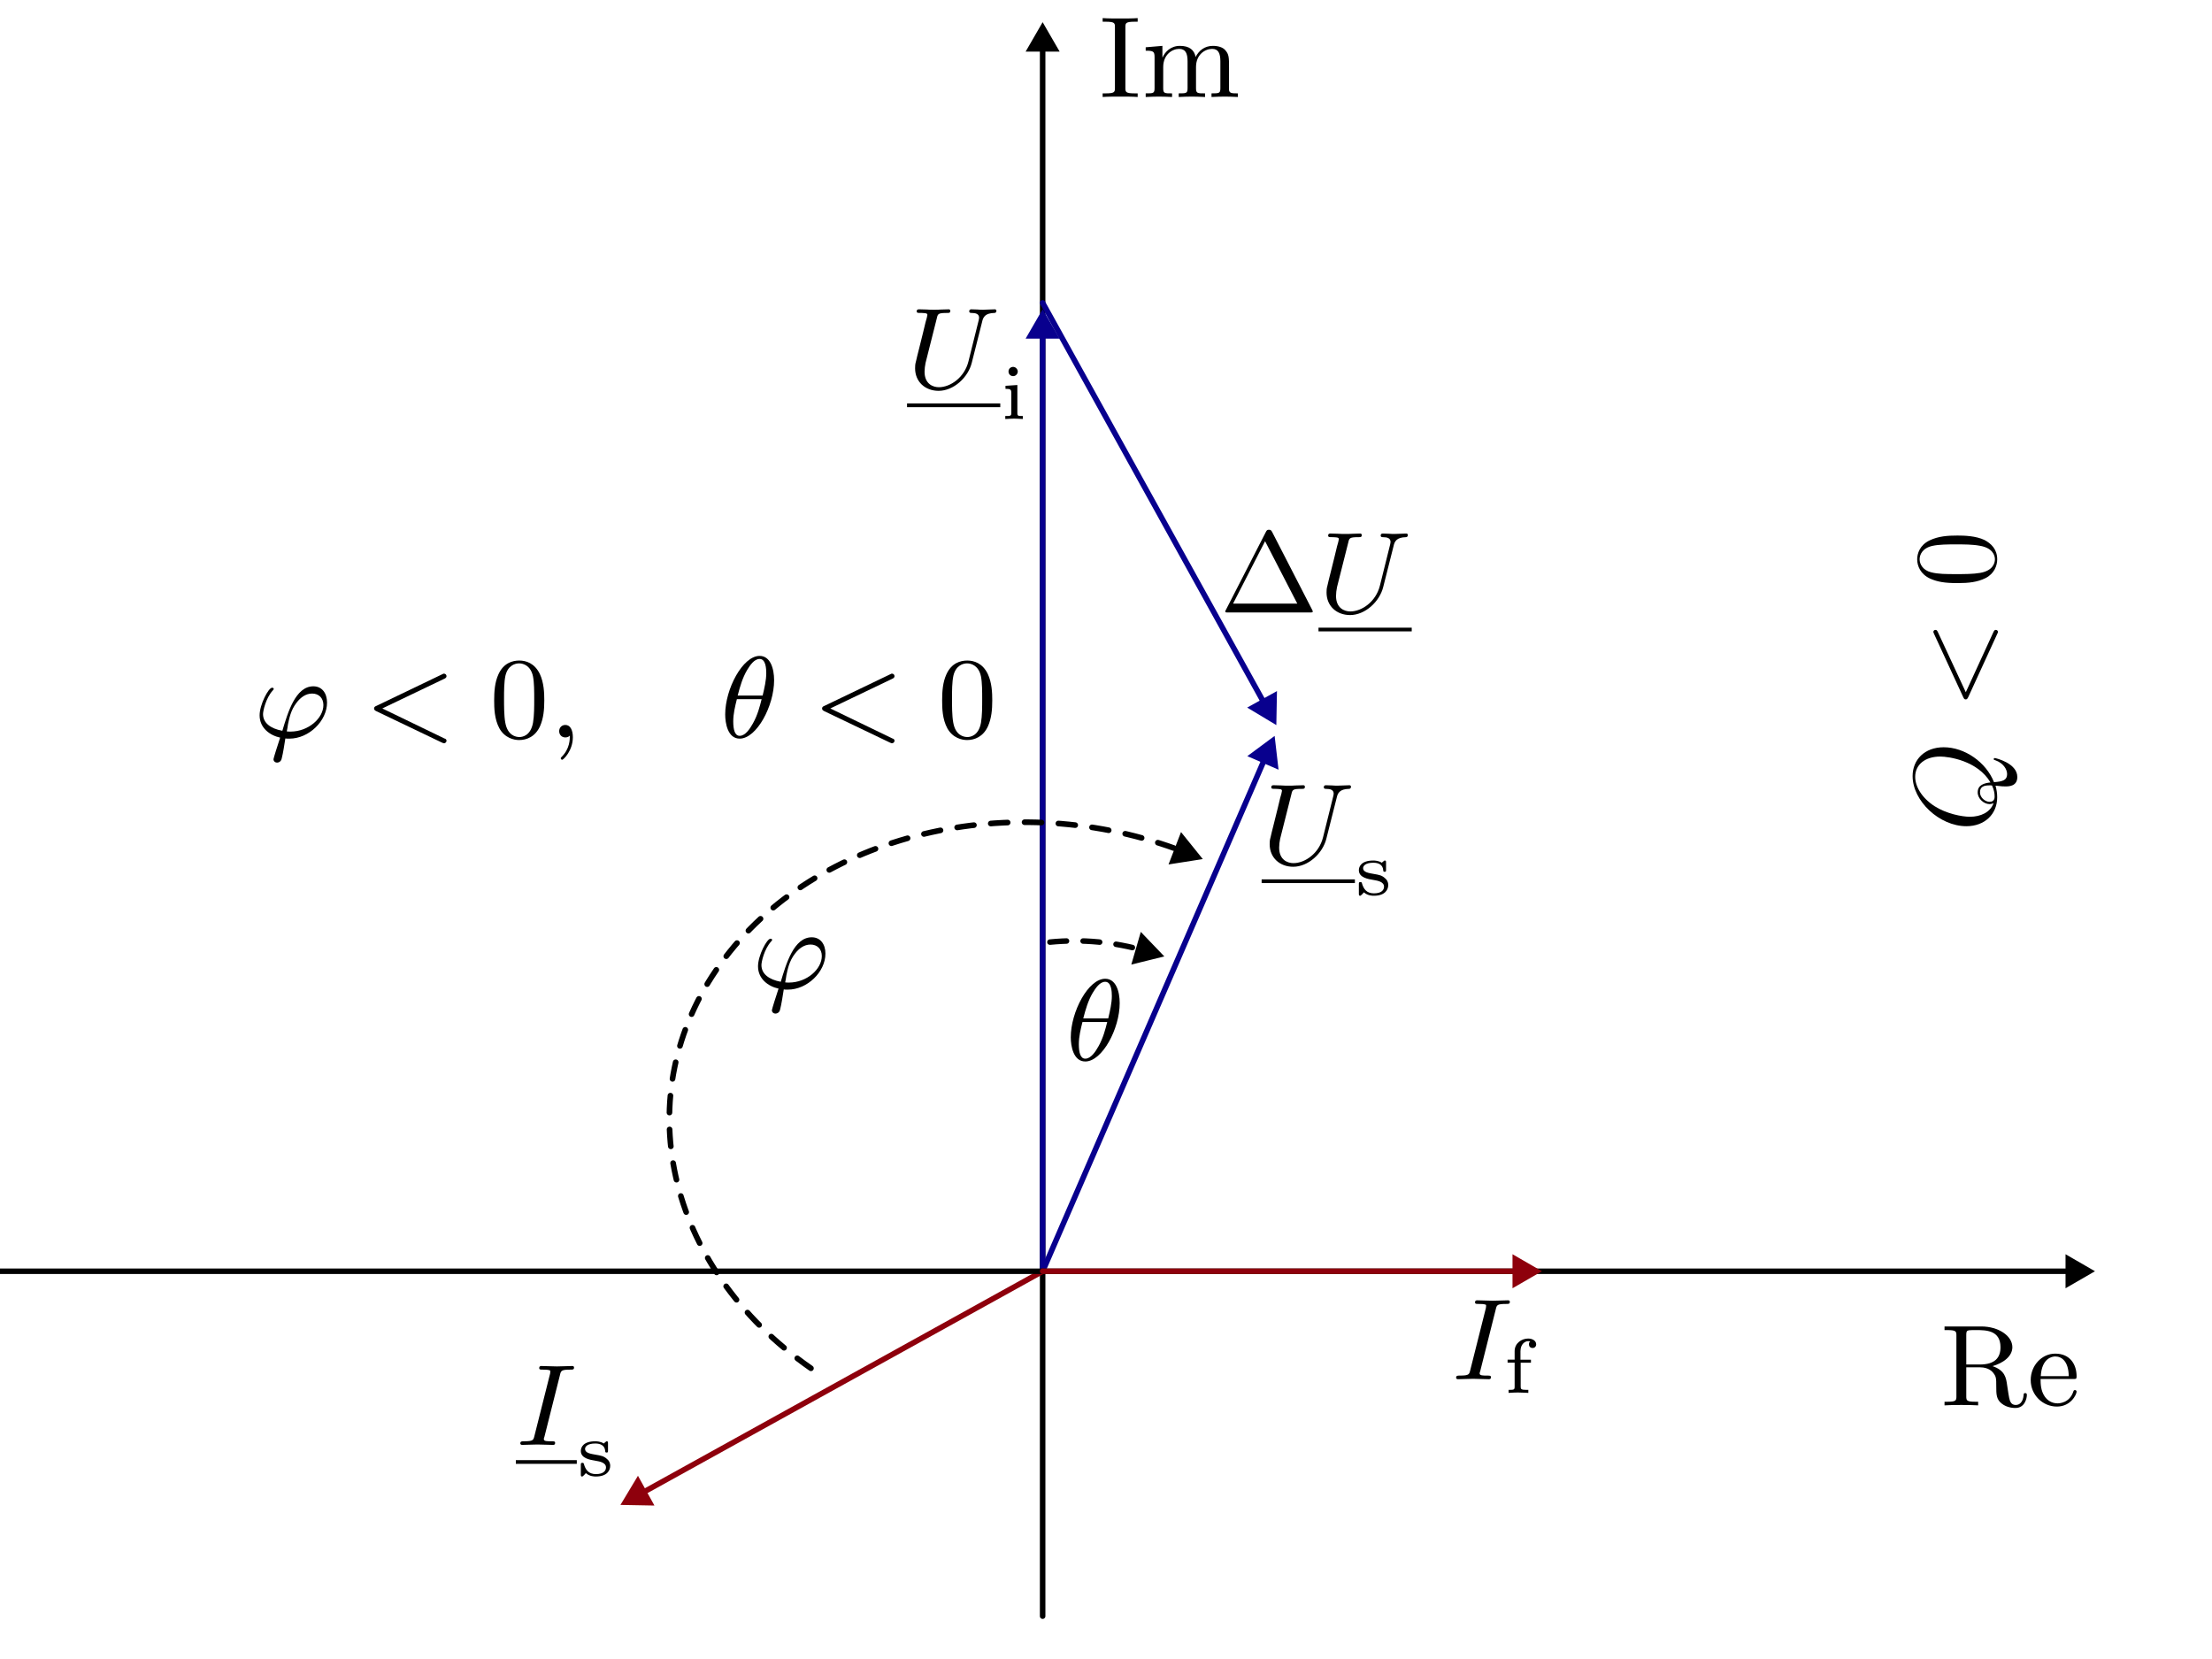
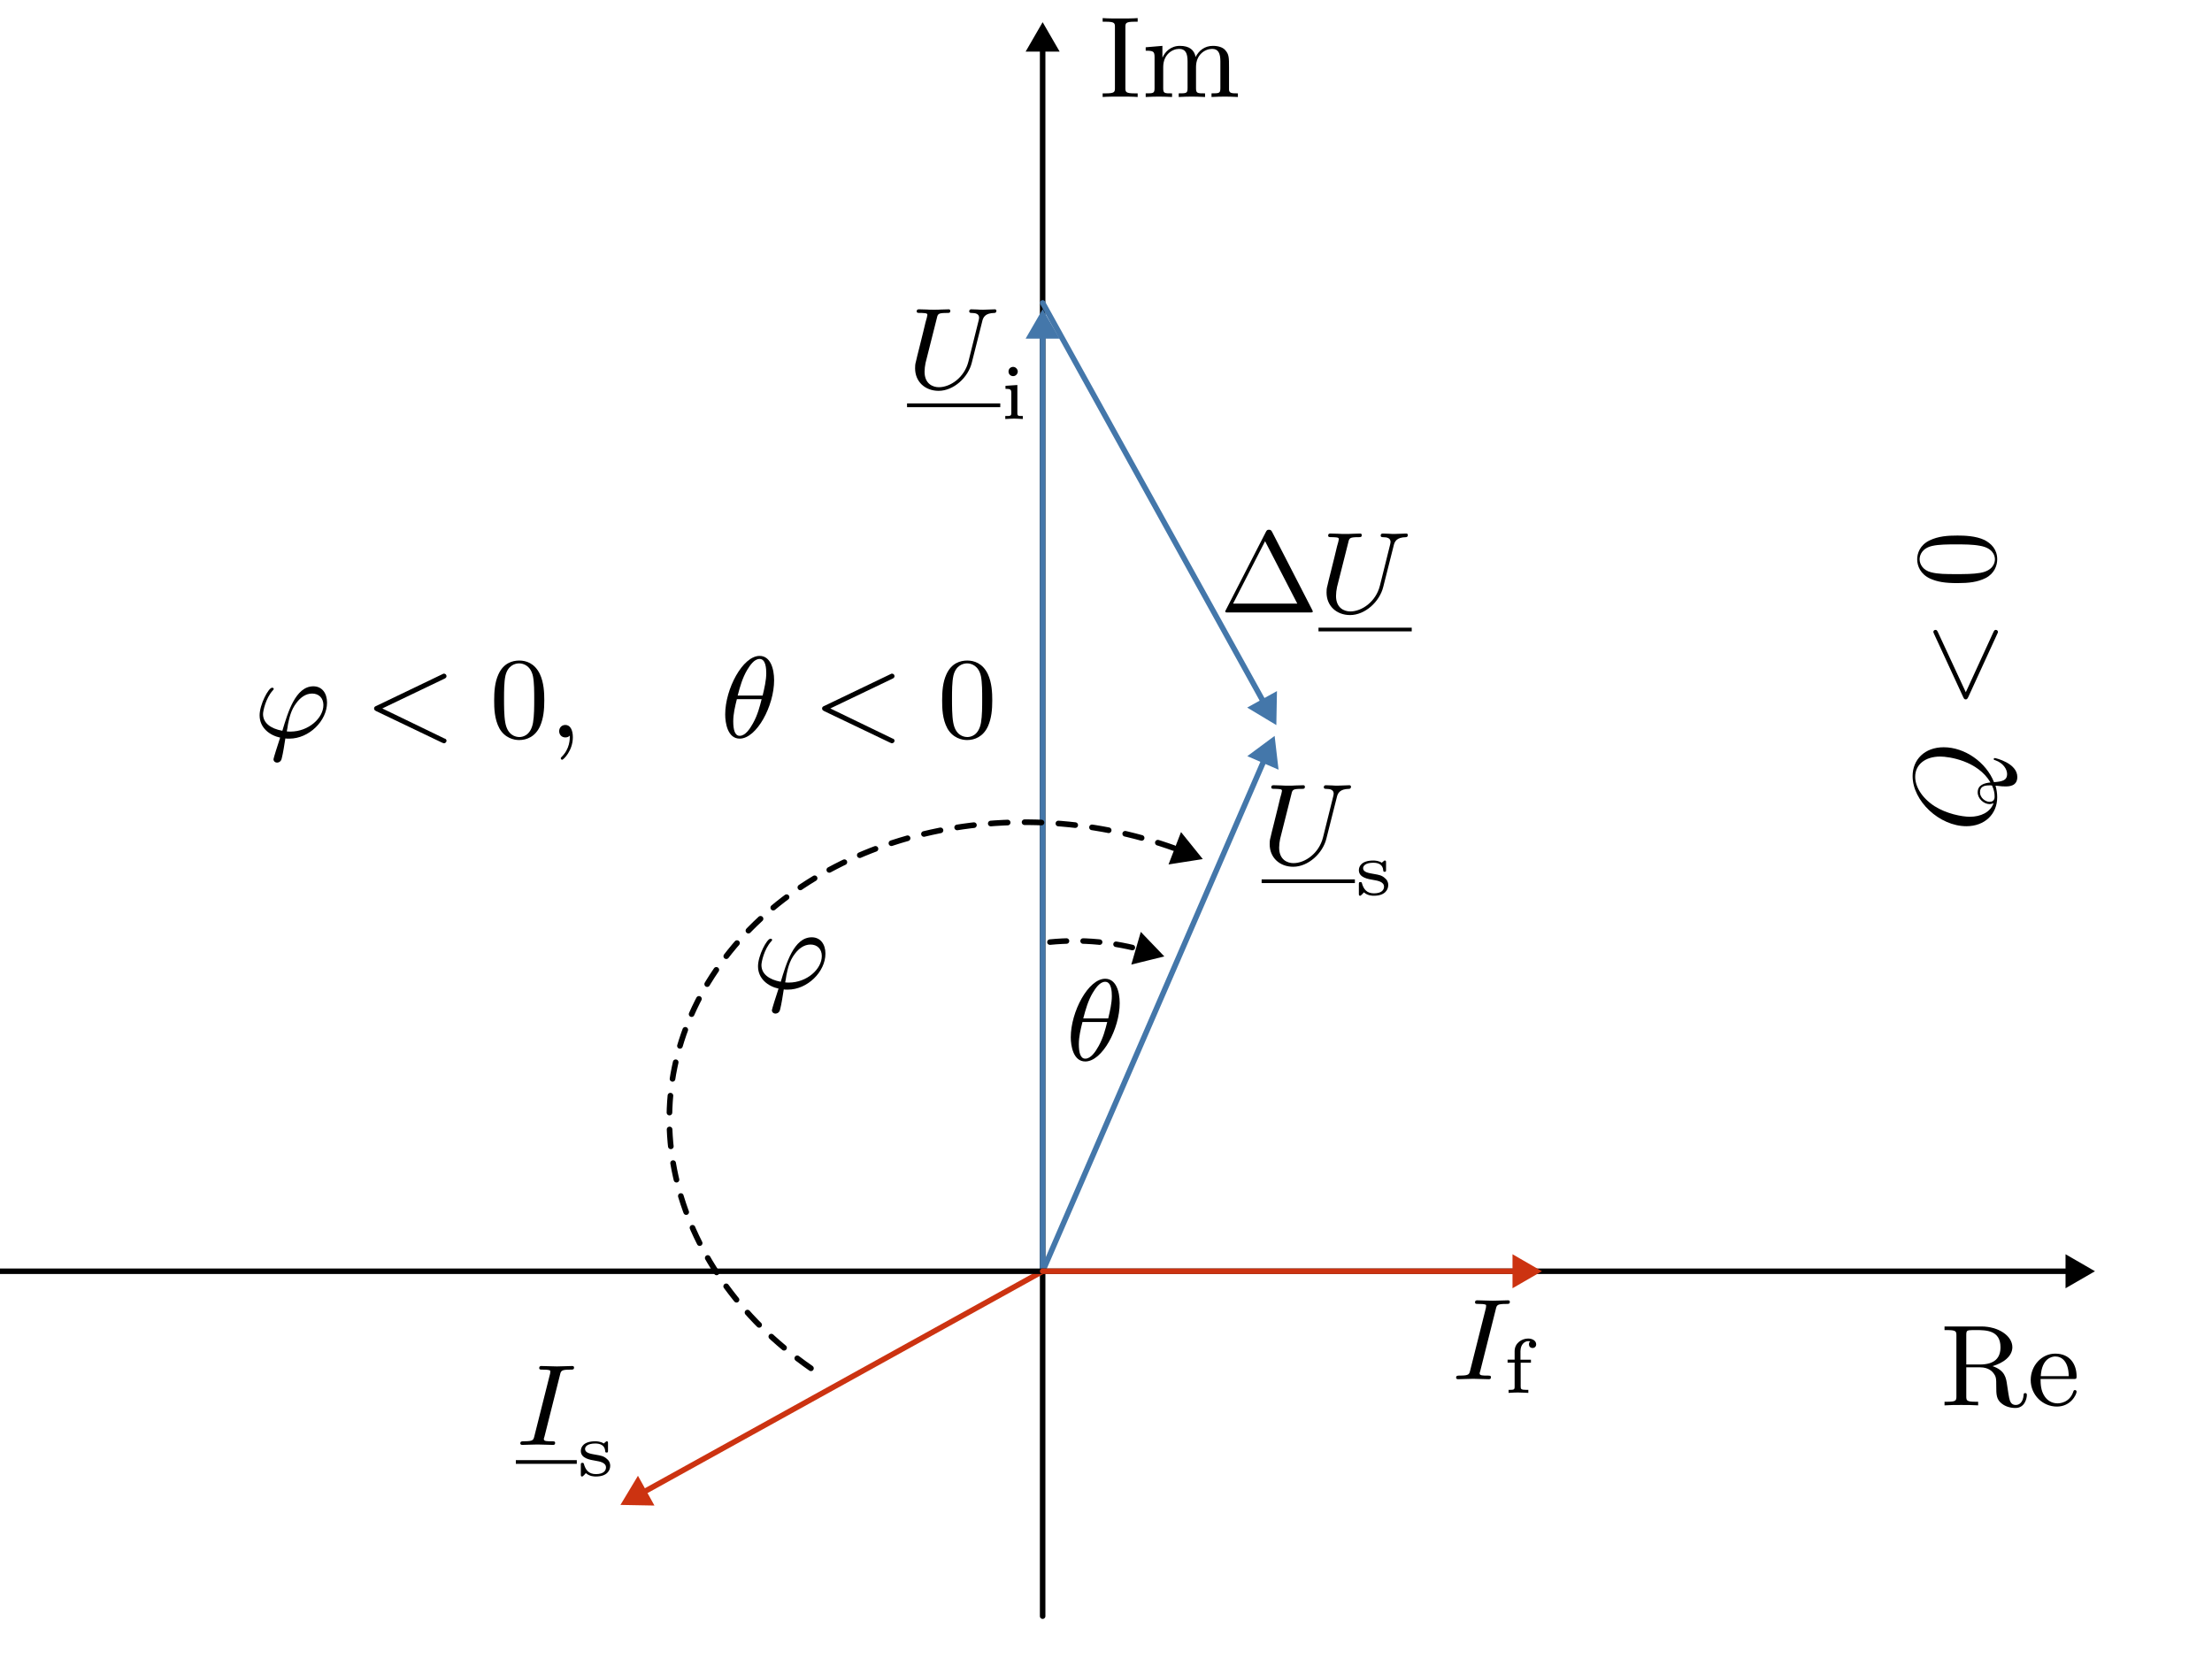
<svg xmlns="http://www.w3.org/2000/svg" width="80mm" height="60mm" viewBox="0 0 80 60" version="1.1" id="svg1">
  <defs id="defs1">
    <marker style="overflow:visible" id="Triangle" refX="0" refY="0" orient="auto-start-reverse" markerWidth="1" markerHeight="1" viewBox="0 0 1 1" preserveAspectRatio="xMidYMid">
      <path transform="scale(0.5)" style="fill:context-stroke;fill-rule:evenodd;stroke:context-stroke;stroke-width:1pt" d="M 5.77,0 -2.88,5 V -5 Z" id="path135" />
    </marker>
    <marker style="overflow:visible" id="Triangle-3-0" refX="0" refY="0" orient="auto-start-reverse" markerWidth="1" markerHeight="1" viewBox="0 0 1 1" preserveAspectRatio="xMidYMid">
      <path transform="scale(0.5)" style="fill:context-stroke;fill-rule:evenodd;stroke:context-stroke;stroke-width:1pt" d="M 5.77,0 -2.88,5 V -5 Z" id="path135-5-9" />
    </marker>
    <marker style="overflow:visible" id="Triangle-69-8-5-6-8-2" refX="0" refY="0" orient="auto-start-reverse" markerWidth="1" markerHeight="1" viewBox="0 0 1 1" preserveAspectRatio="xMidYMid">
      <path transform="scale(0.5)" style="fill:context-stroke;fill-rule:evenodd;stroke:context-stroke;stroke-width:1pt" d="M 5.77,0 -2.88,5 V -5 Z" id="path135-7-6-4-1-0-2" />
    </marker>
    <marker style="overflow:visible" id="Triangle-69-8-5-6-0-9-7" refX="0" refY="0" orient="auto-start-reverse" markerWidth="1" markerHeight="1" viewBox="0 0 1 1" preserveAspectRatio="xMidYMid">
      <path transform="scale(0.5)" style="fill:context-stroke;fill-rule:evenodd;stroke:context-stroke;stroke-width:1pt" d="M 5.77,0 -2.88,5 V -5 Z" id="path135-7-6-4-1-9-9-5" />
    </marker>
    <marker style="overflow:visible" id="Triangle-69-8-5-6-5-8-9" refX="0" refY="0" orient="auto-start-reverse" markerWidth="1" markerHeight="1" viewBox="0 0 1 1" preserveAspectRatio="xMidYMid">
      <path transform="scale(0.5)" style="fill:context-stroke;fill-rule:evenodd;stroke:context-stroke;stroke-width:1pt" d="M 5.77,0 -2.88,5 V -5 Z" id="path135-7-6-4-1-3-0-1" />
    </marker>
    <marker style="overflow:visible" id="Triangle-6-0-0" refX="0" refY="0" orient="auto-start-reverse" markerWidth="1" markerHeight="1" viewBox="0 0 1 1" preserveAspectRatio="xMidYMid">
      <path transform="scale(0.5)" style="fill:context-stroke;fill-rule:evenodd;stroke:context-stroke;stroke-width:1pt" d="M 5.77,0 -2.88,5 V -5 Z" id="path135-3-2-6" />
    </marker>
    <marker style="overflow:visible" id="Triangle-69-8-5-6-5-7-8-3" refX="0" refY="0" orient="auto-start-reverse" markerWidth="1" markerHeight="1" viewBox="0 0 1 1" preserveAspectRatio="xMidYMid">
      <path transform="scale(0.5)" style="fill:context-stroke;fill-rule:evenodd;stroke:context-stroke;stroke-width:1pt" d="M 5.77,0 -2.88,5 V -5 Z" id="path135-7-6-4-1-3-9-9-0" />
    </marker>
    <marker style="overflow:visible" id="Triangle-69-8-5-6-5-8-9-7" refX="0" refY="0" orient="auto-start-reverse" markerWidth="1" markerHeight="1" viewBox="0 0 1 1" preserveAspectRatio="xMidYMid">
      <path transform="scale(0.5)" style="fill:context-stroke;fill-rule:evenodd;stroke:context-stroke;stroke-width:1pt" d="M 5.77,0 -2.88,5 V -5 Z" id="path135-7-6-4-1-3-0-1-2" />
    </marker>
  </defs>
  <g id="layer1" transform="translate(-98.5515, -96.8986)">
    <g transform="translate(70.38169,58.40423)" id="g53" />
    <g transform="translate(135.056,58.40423)" id="g53-1" />
    <path style="fill:none;fill-rule:evenodd;stroke:#000000;stroke-width:0.2;stroke-linecap:round;stroke-miterlimit:3.9;stroke-dasharray:none;stroke-opacity:1;marker-start:url(#Triangle-3-0)" d="M 136.26,98.411 V 155.349" id="path3-4-8" />
-     <path style="fill:none;fill-rule:evenodd;stroke:#08008e;stroke-width:0.2;stroke-linecap:round;stroke-miterlimit:3.9;stroke-dasharray:none;stroke-opacity:1;marker-start:url(#Triangle-69-8-5-6-8-2)" d="m 136.26,108.791 v 34.084" id="path1-2-8-6-3-32-6" />
-     <path style="fill:none;fill-rule:evenodd;stroke:#08008e;stroke-width:0.2;stroke-linecap:round;stroke-miterlimit:3.9;stroke-dasharray:none;stroke-opacity:1;marker-start:url(#Triangle-69-8-5-6-0-9-7)" d="m 144.368,124.165 -8.107,18.71" id="path1-2-8-6-3-3-4-9" />
-     <path style="fill:none;fill-rule:evenodd;stroke:#08008e;stroke-width:0.2;stroke-linecap:round;stroke-miterlimit:3.9;stroke-dasharray:none;stroke-opacity:1;marker-start:url(#Triangle-69-8-5-6-5-8-9)" d="m 144.368,122.501 -8.107,-14.648" id="path1-2-8-6-3-9-39-1" />
-     <path style="fill:none;fill-rule:evenodd;stroke:#8e000c;stroke-width:0.2;stroke-linecap:round;stroke-miterlimit:3.9;stroke-dasharray:none;stroke-opacity:1;marker-start:url(#Triangle-69-8-5-6-5-8-9-7)" d="m 121.612,150.982 14.648,-8.107" id="path1-2-8-6-3-9-39-1-4" />
+     <path style="fill:#4477aa;fill-rule:evenodd;stroke:#4477aa;stroke-width:0.2;stroke-linecap:round;stroke-miterlimit:3.9;stroke-dasharray:none;stroke-opacity:1;marker-start:url(#Triangle-69-8-5-6-8-2)" d="m 136.26,108.791 v 34.084" id="path1-2-8-6-3-32-6" />
+     <path style="fill:#4477aa;fill-rule:evenodd;stroke:#4477aa;stroke-width:0.2;stroke-linecap:round;stroke-miterlimit:3.9;stroke-dasharray:none;stroke-opacity:1;marker-start:url(#Triangle-69-8-5-6-0-9-7)" d="m 144.368,124.165 -8.107,18.71" id="path1-2-8-6-3-3-4-9" />
+     <path style="fill:#4477aa;fill-rule:evenodd;stroke:#4477aa;stroke-width:0.2;stroke-linecap:round;stroke-miterlimit:3.9;stroke-dasharray:none;stroke-opacity:1;marker-start:url(#Triangle-69-8-5-6-5-8-9)" d="m 144.368,122.501 -8.107,-14.648" id="path1-2-8-6-3-9-39-1" />
+     <path style="fill:#cc3311;fill-rule:evenodd;stroke:#cc3311;stroke-width:0.2;stroke-linecap:round;stroke-miterlimit:3.9;stroke-dasharray:none;stroke-opacity:1;marker-start:url(#Triangle-69-8-5-6-5-8-9-7)" d="m 121.612,150.982 14.648,-8.107" id="path1-2-8-6-3-9-39-1-4" />
    <path style="fill:none;fill-rule:evenodd;stroke:#000000;stroke-width:0.2;stroke-linecap:round;stroke-miterlimit:3.9;stroke-dasharray:none;stroke-opacity:1;marker-start:url(#Triangle-6-0-0)" d="M 173.609,142.875 H 97.846" id="path1-9-8-5" />
    <g transform="matrix(1.320596,0,0,1.320596,168.8783,144.8721)" id="g4-5-3" style="stroke-width:0.757">
      <g fill="#000000" fill-opacity="1" id="g1-0-0" transform="matrix(0.352778,0,0,0.352778,-0.829866,-0.703439)" style="stroke-width:0.757">
        <g id="use2-6-6" transform="translate(1.993,8.119)" style="stroke-width:0.757">
          <path d="m 2.047,-3.172 v -2.312 c 0,-0.234 0.031,-0.312 0.203,-0.344 0.078,-0.016 0.359,-0.016 0.547,-0.016 0.766,0 1.906,0 1.906,1.328 0,0.781 -0.391,1.344 -1.609,1.344 z m 2.031,0.125 C 4.922,-3.281 5.625,-3.812 5.625,-4.516 5.625,-5.406 4.531,-6.125 3.219,-6.125 H 0.359 v 0.281 H 0.562 c 0.688,0 0.719,0.094 0.719,0.422 v 4.719 C 1.281,-0.375 1.25,-0.281 0.562,-0.281 H 0.359 V 0 c 0.422,-0.031 0.875,-0.031 1.297,-0.031 0.438,0 0.875,0 1.312,0.031 V -0.281 H 2.766 c -0.688,0 -0.719,-0.094 -0.719,-0.422 v -2.25 H 3.125 c 0.656,0 0.938,0.344 0.969,0.375 C 4.375,-2.25 4.375,-2.109 4.375,-1.469 c 0,0.594 0,1 0.422,1.328 0.422,0.344 0.969,0.344 1.062,0.344 0.75,0 0.891,-0.781 0.891,-1 0,-0.062 0,-0.156 -0.125,-0.156 C 6.5,-0.953 6.5,-0.875 6.5,-0.812 6.453,-0.234 6.172,-0.031 5.891,-0.031 5.609,-0.031 5.5,-0.203 5.438,-0.359 5.359,-0.562 5.281,-1.172 5.219,-1.562 5.141,-2.125 5.062,-2.719 4.078,-3.047 Z m 0,0" id="path4-7-0" style="stroke-width:0.757" />
        </g>
        <g id="use3-8-2" transform="translate(8.776082,8.119)" style="stroke-width:0.757">
          <path d="m 3.594,-2.047 c 0.188,0 0.234,0 0.234,-0.203 0,-0.922 -0.5,-1.766 -1.656,-1.766 -1.062,0 -1.906,0.938 -1.906,2.047 0,1.172 0.938,2.062 2.031,2.062 1.094,0 1.531,-0.953 1.531,-1.156 0,-0.062 -0.047,-0.125 -0.125,-0.125 -0.094,0 -0.109,0.062 -0.125,0.109 -0.297,0.906 -1.109,0.922 -1.234,0.922 -0.438,0 -0.797,-0.234 -1,-0.547 -0.297,-0.438 -0.312,-0.969 -0.312,-1.344 z m -2.547,-0.219 c 0.078,-1.391 0.875,-1.531 1.125,-1.531 0.5,0 1.031,0.375 1.047,1.531 z m 0,0" id="path5-3-5" style="stroke-width:0.757" />
        </g>
      </g>
    </g>
    <g transform="matrix(1.320596,0,0,1.320596,138.4305,97.55288)" id="g10-4-8" style="stroke-width:0.757">
      <g fill="#000000" fill-opacity="1" id="g9-6-4" transform="matrix(0.352778,0,0,0.352778,-0.807817,-0.703439)" style="stroke-width:0.757">
        <g id="g7-8-6" transform="translate(1.993,8.119)" style="stroke-width:0.757">
          <path d="m 2.062,-5.422 c 0,-0.312 0.016,-0.422 0.734,-0.422 h 0.219 V -6.125 c -0.359,0.031 -0.969,0.031 -1.359,0.031 -0.375,0 -1,0 -1.359,-0.031 v 0.281 h 0.219 c 0.719,0 0.734,0.109 0.734,0.422 v 4.719 c 0,0.312 -0.016,0.422 -0.734,0.422 H 0.297 V 0 C 0.656,-0.031 1.281,-0.031 1.656,-0.031 c 0.391,0 1,0 1.359,0.031 v -0.281 h -0.219 c -0.719,0 -0.734,-0.109 -0.734,-0.422 z m 0,0" id="path6-4-6" style="stroke-width:0.757" />
        </g>
        <g id="g8-5-0" transform="translate(5.319534,8.119)" style="stroke-width:0.757">
          <path d="m 1.672,-2.328 c 0,-0.969 0.703,-1.406 1.234,-1.406 0.5,0 0.656,0.344 0.656,0.969 V -0.688 c 0,0.406 -0.094,0.406 -0.688,0.406 V 0 c 0.422,-0.016 0.594,-0.031 1.016,-0.031 0.438,0 0.547,0.016 1.031,0.031 v -0.281 c -0.594,0 -0.703,0 -0.703,-0.406 v -1.641 c 0,-0.969 0.703,-1.406 1.25,-1.406 0.484,0 0.641,0.344 0.641,0.969 V -0.688 c 0,0.406 -0.094,0.406 -0.688,0.406 V 0 C 5.844,-0.016 6.016,-0.031 6.453,-0.031 6.875,-0.031 7,-0.016 7.469,0 v -0.281 c -0.453,0 -0.672,0 -0.688,-0.281 v -1.719 c 0,-0.781 0,-1.031 -0.297,-1.359 C 6.297,-3.859 5.938,-3.969 5.531,-3.969 4.875,-3.969 4.438,-3.594 4.188,-3.109 4.078,-3.641 3.719,-3.969 2.969,-3.969 2.25,-3.969 1.812,-3.5 1.625,-3.078 H 1.609 V -3.969 L 0.312,-3.859 V -3.594 C 0.922,-3.594 1,-3.531 1,-3.078 V -0.688 c 0,0.406 -0.094,0.406 -0.688,0.406 V 0 c 0.422,-0.016 0.594,-0.031 1.031,-0.031 0.422,0 0.547,0.016 1.016,0.031 v -0.281 c -0.594,0 -0.688,0 -0.688,-0.406 z m 0,0" id="path7-5-5" style="stroke-width:0.757" />
        </g>
      </g>
    </g>
    <g transform="matrix(1.320596,0,0,1.320596,131.3557,108.0856)" id="g15-7-7" style="stroke-width:0.757">
      <g fill="#000000" fill-opacity="1" id="g12-4-3" transform="matrix(0.352778,0,0,0.352778,-0.702799,-0.703439)" style="stroke-width:0.757">
        <g id="g11-9-4" transform="translate(1.993,8.119)" style="stroke-width:0.757">
          <path d="m 5.828,-5.156 c 0.078,-0.375 0.25,-0.672 0.953,-0.688 0.047,0 0.156,-0.016 0.156,-0.172 0,-0.062 -0.047,-0.109 -0.125,-0.109 -0.188,0 -0.703,0.031 -0.891,0.031 -0.234,0 -0.25,0 -0.453,-0.016 C 5.312,-6.109 5.125,-6.125 5,-6.125 c -0.047,0 -0.172,0 -0.172,0.156 0,0.125 0.109,0.125 0.172,0.125 0.344,0 0.594,0.078 0.594,0.375 0,0.047 -0.031,0.172 -0.031,0.188 l -0.797,3.203 c -0.312,1.25 -1.406,2 -2.297,2 -0.453,0 -1.109,-0.25 -1.109,-1.203 0,-0.219 0.031,-0.453 0.078,-0.688 l 0.875,-3.469 c 0.078,-0.344 0.109,-0.406 0.812,-0.406 0.141,0 0.234,0 0.234,-0.172 0,-0.078 -0.062,-0.109 -0.125,-0.109 L 2.656,-6.109 C 2.391,-6.094 2.375,-6.094 2.094,-6.094 c -0.297,0 -0.312,0 -0.578,-0.016 -0.172,0 -0.406,-0.016 -0.578,-0.016 -0.062,0 -0.188,0 -0.188,0.156 0,0.125 0.094,0.125 0.266,0.125 0.047,0 0.203,0 0.344,0.016 0.172,0.016 0.219,0.047 0.219,0.141 0,0.047 -0.078,0.375 -0.141,0.562 L 1.25,-4.344 C 1.172,-3.984 0.734,-2.312 0.703,-2.125 0.625,-1.844 0.625,-1.734 0.625,-1.547 c 0,1.047 0.781,1.75 1.828,1.75 C 3.609,0.203 4.75,-0.828 5.031,-2 Z m 0,0" id="path10-3-3" style="stroke-width:0.757" />
        </g>
      </g>
      <path fill="none" stroke-width="0.287" stroke-linecap="butt" stroke-linejoin="miter" stroke="#000000" stroke-opacity="1" stroke-miterlimit="10" d="M 0,7.451 H 7.238" id="path12-6-6" transform="scale(0.352778)" />
      <g fill="#000000" fill-opacity="1" id="g14-8-6" transform="matrix(0.352778,0,0,0.352778,-0.702799,-0.703439)" style="stroke-width:0.757">
        <g id="g13-4-3" transform="translate(9.229,10.51)" style="stroke-width:0.757">
          <path d="m 1.359,-3.688 c 0,-0.172 -0.156,-0.359 -0.359,-0.359 -0.188,0 -0.359,0.141 -0.359,0.359 0,0.219 0.172,0.359 0.359,0.359 0.203,0 0.359,-0.172 0.359,-0.359 z M 0.406,-2.578 v 0.234 c 0.391,0 0.453,0.047 0.453,0.344 v 1.516 c 0,0.25 -0.062,0.25 -0.469,0.25 V 0 c 0.172,-0.016 0.625,-0.031 0.688,-0.031 0.062,0 0.516,0.016 0.672,0.031 v -0.234 c -0.375,0 -0.422,0 -0.422,-0.25 v -2.156 z m 0,0" id="path13-0-1" style="stroke-width:0.757" />
        </g>
      </g>
    </g>
    <g transform="matrix(1.320596,0,0,1.320596,150.3025,123.5436)" id="g20-8-9" style="stroke-width:0.757">
      <g fill="#000000" fill-opacity="1" id="g17-7-9" transform="matrix(0.352778,0,0,0.352778,-5.339255,0.6249914)" style="stroke-width:0.757">
        <g id="g16-0-8" transform="translate(1.993,8.119)" style="stroke-width:0.757">
          <path d="m 5.828,-5.156 c 0.078,-0.375 0.25,-0.672 0.953,-0.688 0.047,0 0.156,-0.016 0.156,-0.172 0,-0.062 -0.047,-0.109 -0.125,-0.109 -0.188,0 -0.703,0.031 -0.891,0.031 -0.234,0 -0.25,0 -0.453,-0.016 C 5.312,-6.109 5.125,-6.125 5,-6.125 c -0.047,0 -0.172,0 -0.172,0.156 0,0.125 0.109,0.125 0.172,0.125 0.344,0 0.594,0.078 0.594,0.375 0,0.047 -0.031,0.172 -0.031,0.188 l -0.797,3.203 c -0.312,1.25 -1.406,2 -2.297,2 -0.453,0 -1.109,-0.25 -1.109,-1.203 0,-0.219 0.031,-0.453 0.078,-0.688 l 0.875,-3.469 c 0.078,-0.344 0.109,-0.406 0.812,-0.406 0.141,0 0.234,0 0.234,-0.172 0,-0.078 -0.062,-0.109 -0.125,-0.109 L 2.656,-6.109 C 2.391,-6.094 2.375,-6.094 2.094,-6.094 c -0.297,0 -0.312,0 -0.578,-0.016 -0.172,0 -0.406,-0.016 -0.578,-0.016 -0.062,0 -0.188,0 -0.188,0.156 0,0.125 0.094,0.125 0.266,0.125 0.047,0 0.203,0 0.344,0.016 0.172,0.016 0.219,0.047 0.219,0.141 0,0.047 -0.078,0.375 -0.141,0.562 L 1.25,-4.344 C 1.172,-3.984 0.734,-2.312 0.703,-2.125 0.625,-1.844 0.625,-1.734 0.625,-1.547 c 0,1.047 0.781,1.75 1.828,1.75 C 3.609,0.203 4.75,-0.828 5.031,-2 Z m 0,0" id="path15-5-6" style="stroke-width:0.757" />
        </g>
      </g>
      <path fill="none" stroke-width="0.101" stroke-linecap="butt" stroke-linejoin="miter" stroke="#000000" stroke-opacity="1" stroke-miterlimit="10" d="m -4.636,3.957 h 2.554" id="path17-7-5" />
      <g fill="#000000" fill-opacity="1" id="g19-3-4" transform="matrix(0.352778,0,0,0.352778,-5.339255,0.6249914)" style="stroke-width:0.757">
        <g id="g18-8-1" transform="translate(9.229,10.51)" style="stroke-width:0.757">
          <path d="m 2.422,-2.5 c 0,-0.109 0,-0.172 -0.094,-0.172 -0.031,0 -0.047,0 -0.125,0.078 C 2.188,-2.578 2.172,-2.578 2.094,-2.5 1.859,-2.656 1.562,-2.672 1.438,-2.672 c -0.938,0 -1.125,0.469 -1.125,0.75 0,0.578 0.703,0.688 1.172,0.766 0.266,0.047 0.781,0.125 0.781,0.516 0,0.234 -0.172,0.516 -0.781,0.516 -0.578,0 -0.812,-0.344 -0.938,-0.797 C 0.531,-0.969 0.516,-1 0.438,-1 c -0.125,0 -0.125,0.047 -0.125,0.172 v 0.719 c 0,0.109 0,0.172 0.094,0.172 0.047,0 0.047,-0.016 0.156,-0.109 l 0.141,-0.156 C 1,0.062 1.359,0.062 1.484,0.062 c 0.875,0 1.109,-0.484 1.109,-0.828 0,-0.25 -0.109,-0.422 -0.25,-0.531 C 2.094,-1.531 1.859,-1.562 1.5,-1.625 1.047,-1.703 0.641,-1.766 0.641,-2.078 0.641,-2.25 0.812,-2.5 1.438,-2.5 c 0.406,0 0.734,0.156 0.766,0.578 0,0.078 0.016,0.125 0.109,0.125 0.109,0 0.109,-0.047 0.109,-0.156 z m 0,0" id="path18-7-0" style="stroke-width:0.757" />
        </g>
      </g>
    </g>
    <g transform="matrix(1.320596,0,0,1.320596,142.8632,116.0569)" id="g25-3-2" style="stroke-width:0.757">
      <g fill="#000000" fill-opacity="1" id="g22-2-0" transform="matrix(0.352778,0,0,0.352778,-0.857426,-0.599061)" style="stroke-width:0.757">
        <g id="g21-9-7" transform="translate(1.993,8.12)" style="stroke-width:0.757">
          <path d="M 4.094,-6.219 C 4.016,-6.375 3.969,-6.422 3.828,-6.422 3.703,-6.422 3.656,-6.375 3.594,-6.25 L 0.5,-0.219 C 0.453,-0.141 0.438,-0.094 0.438,-0.078 0.438,0 0.5,0 0.641,0 h 6.375 c 0.156,0 0.219,0 0.219,-0.078 0,-0.016 0,-0.031 -0.047,-0.125 z m -0.562,0.688 2.5,4.844 H 1.047 Z m 0,0" id="path20-6-3" style="stroke-width:0.757" />
        </g>
      </g>
      <g fill="#000000" fill-opacity="1" id="g24-8-6" transform="matrix(0.352778,0,0,0.352778,-0.857426,-0.599061)" style="stroke-width:0.757">
        <g id="g23-0-7" transform="translate(9.672,8.12)" style="stroke-width:0.757">
          <path d="m 5.828,-5.156 c 0.078,-0.375 0.25,-0.672 0.953,-0.688 0.047,0 0.156,-0.016 0.156,-0.172 0,-0.062 -0.047,-0.109 -0.125,-0.109 -0.188,0 -0.703,0.031 -0.891,0.031 -0.234,0 -0.25,0 -0.453,-0.016 C 5.312,-6.109 5.125,-6.125 5,-6.125 c -0.047,0 -0.172,0 -0.172,0.156 0,0.125 0.109,0.125 0.172,0.125 0.344,0 0.594,0.078 0.594,0.375 0,0.047 -0.031,0.172 -0.031,0.188 l -0.797,3.203 c -0.312,1.25 -1.406,2 -2.297,2 -0.453,0 -1.109,-0.25 -1.109,-1.203 0,-0.219 0.031,-0.453 0.078,-0.688 l 0.875,-3.469 c 0.078,-0.344 0.109,-0.406 0.812,-0.406 0.141,0 0.234,0 0.234,-0.172 0,-0.078 -0.062,-0.109 -0.125,-0.109 L 2.656,-6.109 C 2.391,-6.094 2.375,-6.094 2.094,-6.094 c -0.297,0 -0.312,0 -0.578,-0.016 -0.172,0 -0.406,-0.016 -0.578,-0.016 -0.062,0 -0.188,0 -0.188,0.156 0,0.125 0.094,0.125 0.266,0.125 0.047,0 0.203,0 0.344,0.016 0.172,0.016 0.219,0.047 0.219,0.141 0,0.047 -0.078,0.375 -0.141,0.562 L 1.25,-4.344 C 1.172,-3.984 0.734,-2.312 0.703,-2.125 0.625,-1.844 0.625,-1.734 0.625,-1.547 c 0,1.047 0.781,1.75 1.828,1.75 C 3.609,0.203 4.75,-0.828 5.031,-2 Z m 0,0" id="path22-5-5" style="stroke-width:0.757" />
        </g>
      </g>
      <path fill="none" stroke-width="0.287" stroke-linecap="butt" stroke-linejoin="miter" stroke="#000000" stroke-opacity="1" stroke-miterlimit="10" d="m 7.241,7.747 h 7.238" id="path24-4-0" transform="scale(0.352778)" />
    </g>
    <g transform="matrix(1.320596,0,0,1.320596,137.2778,132.2967)" id="g54-4-7" style="stroke-width:0.757">
      <g fill="#000000" fill-opacity="1" id="g26-7-9" transform="matrix(0.352778,0,0,0.352778,-0.835378,-0.667059)" style="stroke-width:0.757">
        <g id="use1-7-1" transform="translate(1.993,8.219)" style="stroke-width:0.757">
          <path d="m 4.172,-4.438 c 0,-0.922 -0.297,-1.891 -1.125,-1.891 -1.312,0 -2.672,2.562 -2.672,4.547 0,0.656 0.188,1.875 1.125,1.875 1.312,0 2.672,-2.531 2.672,-4.531 z M 1.344,-3.25 c 0.188,-0.719 0.375,-1.375 0.734,-1.984 0.219,-0.359 0.547,-0.859 0.969,-0.859 0.484,0 0.516,0.766 0.516,1.109 0,0.531 -0.141,1.156 -0.281,1.734 z m 1.859,0.281 C 3.062,-2.406 2.891,-1.734 2.531,-1.094 2.297,-0.672 1.938,-0.125 1.5,-0.125 1.125,-0.125 1,-0.594 1,-1.25 1,-1.828 1.141,-2.406 1.281,-2.969 Z m 0,0" id="path8-3-4" style="stroke-width:0.757" />
        </g>
      </g>
    </g>
    <path style="fill:none;fill-rule:evenodd;stroke:#000000;stroke-width:0.2;stroke-linecap:round;stroke-miterlimit:3.9;stroke-dasharray:0.6, 0.6;stroke-dashoffset:0;stroke-opacity:1;marker-end:url(#Triangle-3-0)" id="path54-0-2" d="m 183.719,45.162 a 9.178,9.178 0 0 1 3.152,-1.45" transform="rotate(30)" />
-     <path style="fill:none;fill-rule:evenodd;stroke:#8e000c;stroke-width:0.2;stroke-linecap:round;stroke-miterlimit:3.9;stroke-dasharray:none;stroke-opacity:1;marker-start:url(#Triangle-69-8-5-6-5-7-8-3)" d="m 153.608,142.875 -17.347,1.4e-4" id="path1-2-8-6-3-9-8-0-5" />
+     <path style="fill:#cc3311;fill-rule:evenodd;stroke:#cc3311;stroke-width:0.2;stroke-linecap:round;stroke-miterlimit:3.9;stroke-dasharray:none;stroke-opacity:1;marker-start:url(#Triangle-69-8-5-6-5-7-8-3)" d="m 153.608,142.875 -17.347,1.4e-4" id="path1-2-8-6-3-9-8-0-5" />
    <g transform="matrix(1.320596,0,0,1.320596,151.2137,143.926)" id="g58-9-8" style="stroke-width:0.757">
      <g fill="#000000" fill-opacity="1" id="g3-7-9" transform="matrix(0.352778,0,0,0.352778,-0.824353,-0.703792)" style="stroke-width:0.757">
        <g id="g55-1-4" transform="translate(1.993,8.12)" style="stroke-width:0.757">
          <path d="M 3.422,-5.422 C 3.5,-5.766 3.531,-5.844 4.25,-5.844 c 0.172,0 0.266,0 0.266,-0.172 0,-0.094 -0.094,-0.109 -0.141,-0.109 -0.188,0 -0.391,0.016 -0.578,0.016 -0.203,0 -0.547,0.016 -0.609,0.016 -0.203,0 -0.406,-0.016 -0.609,-0.016 -0.188,0 -0.406,-0.016 -0.594,-0.016 -0.047,0 -0.172,0 -0.172,0.156 0,0.125 0.094,0.125 0.266,0.125 0.203,0 0.406,0 0.578,0.062 0.016,0.047 0.016,0.078 0.016,0.094 0,0.031 -0.016,0.125 -0.016,0.156 L 1.438,-0.688 c -0.078,0.312 -0.094,0.406 -0.797,0.406 -0.188,0 -0.297,0 -0.297,0.172 C 0.344,-0.078 0.375,0 0.484,0 c 0.172,0 0.375,-0.016 0.562,-0.016 0.203,0 0.422,-0.016 0.625,-0.016 0.203,0 0.406,0.016 0.609,0.016 C 2.469,-0.016 2.688,0 2.875,0 c 0.062,0 0.172,0 0.172,-0.156 0,-0.125 -0.094,-0.125 -0.266,-0.125 -0.344,0 -0.609,0 -0.609,-0.156 0,-0.062 0,-0.078 0.047,-0.203 z m 0,0" id="path55-5-3" style="stroke-width:0.757" />
        </g>
      </g>
      <g fill="#000000" fill-opacity="1" id="g57-5-0" transform="matrix(0.352778,0,0,0.352778,-0.824353,-0.703792)" style="stroke-width:0.757">
        <g id="g56-3-3" transform="translate(6.021,9.182)" style="stroke-width:0.757">
          <path d="M 1.328,-2.344 H 2.125 V -2.578 H 1.312 v -0.656 c 0,-0.547 0.344,-0.781 0.594,-0.781 C 1.984,-4.016 2.047,-4 2.078,-4 2.031,-3.969 1.969,-3.922 1.969,-3.766 c 0,0.156 0.109,0.281 0.281,0.281 0.172,0 0.281,-0.125 0.281,-0.281 0,-0.266 -0.266,-0.453 -0.625,-0.453 -0.484,0 -1.047,0.344 -1.047,0.984 v 0.656 H 0.312 v 0.234 h 0.547 v 1.859 c 0,0.25 -0.062,0.25 -0.469,0.25 V 0 C 0.531,-0.016 0.984,-0.031 1.109,-0.031 1.422,-0.031 1.844,0 1.922,0 v -0.234 h -0.125 c -0.453,0 -0.469,-0.062 -0.469,-0.266 z m 0,0" id="path26-9-4" style="stroke-width:0.757" />
        </g>
      </g>
    </g>
    <g transform="matrix(1.320596,0,0,1.320596,117.2083,146.3021)" id="g63-6-7" style="stroke-width:0.757">
      <g fill="#000000" fill-opacity="1" id="g60-6-8" transform="matrix(0.352778,0,0,0.352778,-0.702799,-0.703439)" style="stroke-width:0.757">
        <g id="g59-2-1" transform="translate(1.993,8.119)" style="stroke-width:0.757">
          <path d="M 3.422,-5.422 C 3.5,-5.766 3.531,-5.844 4.25,-5.844 c 0.172,0 0.266,0 0.266,-0.172 0,-0.094 -0.094,-0.109 -0.141,-0.109 -0.188,0 -0.391,0.016 -0.578,0.016 -0.203,0 -0.547,0.016 -0.609,0.016 -0.203,0 -0.406,-0.016 -0.609,-0.016 -0.188,0 -0.406,-0.016 -0.594,-0.016 -0.047,0 -0.172,0 -0.172,0.156 0,0.125 0.094,0.125 0.266,0.125 0.203,0 0.406,0 0.578,0.062 0.016,0.047 0.016,0.078 0.016,0.094 0,0.031 -0.016,0.125 -0.016,0.156 L 1.438,-0.688 c -0.078,0.312 -0.094,0.406 -0.797,0.406 -0.188,0 -0.297,0 -0.297,0.172 C 0.344,-0.078 0.375,0 0.484,0 c 0.172,0 0.375,-0.016 0.562,-0.016 0.203,0 0.422,-0.016 0.625,-0.016 0.203,0 0.406,0.016 0.609,0.016 C 2.469,-0.016 2.688,0 2.875,0 c 0.062,0 0.172,0 0.172,-0.156 0,-0.125 -0.094,-0.125 -0.266,-0.125 -0.344,0 -0.609,0 -0.609,-0.156 0,-0.062 0,-0.078 0.047,-0.203 z m 0,0" id="path58-1-8" style="stroke-width:0.757" />
        </g>
      </g>
      <path fill="none" stroke-width="0.287" stroke-linecap="butt" stroke-linejoin="miter" stroke="#000000" stroke-opacity="1" stroke-miterlimit="10" d="M 0,7.451 H 4.73" id="path60-0-1" transform="scale(0.352778)" />
      <g fill="#000000" fill-opacity="1" id="g62-3-0" transform="matrix(0.352778,0,0,0.352778,-0.702799,-0.703439)" style="stroke-width:0.757">
        <g id="g61-0-6" transform="translate(6.723,10.51)" style="stroke-width:0.757">
          <path d="m 2.422,-2.5 c 0,-0.109 0,-0.172 -0.094,-0.172 -0.031,0 -0.047,0 -0.125,0.078 C 2.188,-2.578 2.172,-2.578 2.094,-2.5 1.859,-2.656 1.562,-2.672 1.438,-2.672 c -0.938,0 -1.125,0.469 -1.125,0.75 0,0.578 0.703,0.688 1.172,0.766 0.266,0.047 0.781,0.125 0.781,0.516 0,0.234 -0.172,0.516 -0.781,0.516 -0.578,0 -0.812,-0.344 -0.938,-0.797 C 0.531,-0.969 0.516,-1 0.438,-1 c -0.125,0 -0.125,0.047 -0.125,0.172 v 0.719 c 0,0.109 0,0.172 0.094,0.172 0.047,0 0.047,-0.016 0.156,-0.109 l 0.141,-0.156 C 1,0.062 1.359,0.062 1.484,0.062 c 0.875,0 1.109,-0.484 1.109,-0.828 0,-0.25 -0.109,-0.422 -0.25,-0.531 C 2.094,-1.531 1.859,-1.562 1.5,-1.625 1.047,-1.703 0.641,-1.766 0.641,-2.078 0.641,-2.25 0.812,-2.5 1.438,-2.5 c 0.406,0 0.734,0.156 0.766,0.578 0,0.078 0.016,0.125 0.109,0.125 0.109,0 0.109,-0.047 0.109,-0.156 z m 0,0" id="path61-9-7" style="stroke-width:0.757" />
        </g>
      </g>
    </g>
    <path style="fill:none;fill-rule:evenodd;stroke:#000000;stroke-width:0.204;stroke-linecap:round;stroke-miterlimit:3.9;stroke-dasharray:0.612, 0.612;stroke-dashoffset:0;stroke-opacity:1;marker-end:url(#Triangle)" id="path63-5-6" d="m 144.767,129.709 a 13.47,11.204 0 0 1 -5.024,-14.126 13.47,11.204 0 0 1 16.143,-6.057" transform="rotate(7)" />
    <g transform="matrix(1.320596,0,0,1.320596,125.9657,130.7971)" id="g69-2-3" style="stroke-width:0.757">
      <g fill="#000000" fill-opacity="1" id="g68-8-5" transform="matrix(0.352778,0,0,0.352778,-0.862939,-0.664722)" style="stroke-width:0.757">
        <g id="g67-6-3" transform="translate(1.993,5.853)" style="stroke-width:0.757">
          <path d="M 2.453,0.078 C 2.531,0.094 2.594,0.094 2.766,0.094 c 1.516,0 2.922,-1.375 2.922,-2.797 0,-0.734 -0.391,-1.266 -1.062,-1.266 -1.391,0 -1.984,2.047 -2.406,3.453 -0.938,-0.172 -1.5,-0.625 -1.5,-1.297 0,-0.234 0.203,-1.219 0.75,-1.828 0.078,-0.078 0.078,-0.094 0.078,-0.125 0,-0.016 0,-0.094 -0.125,-0.094 -0.281,0 -0.969,1.312 -0.969,2.141 0,0.984 0.797,1.562 1.594,1.734 C 1.859,0.578 1.531,1.625 1.531,1.688 c 0,0.172 0.141,0.266 0.266,0.266 0.031,0 0.312,0 0.375,-0.328 C 2.281,1.203 2.375,0.562 2.453,0.078 Z M 2.562,-0.469 C 2.594,-0.594 2.641,-0.891 2.656,-1.016 2.75,-1.438 2.859,-2.109 3.328,-2.703 3.625,-3.094 4.031,-3.406 4.531,-3.406 c 0.516,0 0.875,0.344 0.875,0.891 0,1.016 -1.156,2.062 -2.562,2.062 -0.094,0 -0.188,0 -0.281,-0.016 z m 0,0" id="path66-8-8" style="stroke-width:0.757" />
        </g>
      </g>
    </g>
    <g transform="matrix(1.320596,0,0,1.320596,107.9403,120.6206)" id="g105" style="stroke-width:0.757">
      <g fill="#000000" fill-opacity="1" id="g92" transform="matrix(0.352778,0,0,0.352778,-0.862939,-0.667059)" style="stroke-width:0.757">
        <g id="g91" transform="translate(1.993,8.219)" style="stroke-width:0.757">
          <path d="M 2.453,0.078 C 2.531,0.094 2.594,0.094 2.766,0.094 c 1.516,0 2.922,-1.375 2.922,-2.797 0,-0.734 -0.391,-1.266 -1.062,-1.266 -1.391,0 -1.984,2.047 -2.406,3.453 -0.938,-0.172 -1.5,-0.625 -1.5,-1.297 0,-0.234 0.203,-1.219 0.75,-1.828 0.078,-0.078 0.078,-0.094 0.078,-0.125 0,-0.016 0,-0.094 -0.125,-0.094 -0.281,0 -0.969,1.312 -0.969,2.141 0,0.984 0.797,1.562 1.594,1.734 C 1.859,0.578 1.531,1.625 1.531,1.688 c 0,0.172 0.141,0.266 0.266,0.266 0.031,0 0.312,0 0.375,-0.328 C 2.281,1.203 2.375,0.562 2.453,0.078 Z M 2.562,-0.469 C 2.594,-0.594 2.641,-0.891 2.656,-1.016 2.75,-1.438 2.859,-2.109 3.328,-2.703 3.625,-3.094 4.031,-3.406 4.531,-3.406 c 0.516,0 0.875,0.344 0.875,0.891 0,1.016 -1.156,2.062 -2.562,2.062 -0.094,0 -0.188,0 -0.281,-0.016 z m 0,0" id="path90" style="stroke-width:0.757" />
        </g>
      </g>
      <g fill="#000000" fill-opacity="1" id="g94" transform="matrix(0.352778,0,0,0.352778,-0.862939,-0.667059)" style="stroke-width:0.757">
        <g id="g93" transform="translate(10.56578,8.219)" style="stroke-width:0.757">
          <path d="m 6.203,-4.547 c 0.078,-0.031 0.188,-0.094 0.188,-0.203 0,-0.109 -0.078,-0.203 -0.203,-0.203 -0.016,0 -0.047,0 -0.156,0.062 l -5.078,2.438 C 0.875,-2.422 0.766,-2.375 0.766,-2.25 c 0,0.125 0.094,0.172 0.188,0.219 l 5.062,2.422 c 0.125,0.062 0.156,0.062 0.172,0.062 0.141,0 0.203,-0.125 0.203,-0.188 0,-0.109 -0.062,-0.156 -0.172,-0.188 L 1.406,-2.25 Z m 0,0" id="path92" style="stroke-width:0.757" />
        </g>
      </g>
      <g fill="#000000" fill-opacity="1" id="g96" transform="matrix(0.352778,0,0,0.352778,-0.862939,-0.667059)" style="stroke-width:0.757">
        <g id="g95" transform="translate(20.297,8.219)" style="stroke-width:0.757">
          <path d="M 4.25,-2.875 C 4.25,-3.469 4.219,-4.25 3.906,-4.922 3.5,-5.766 2.828,-5.969 2.312,-5.969 c -0.547,0 -1.234,0.203 -1.625,1.078 -0.281,0.609 -0.328,1.344 -0.328,2.016 0,0.594 0.016,1.453 0.406,2.172 0.422,0.75 1.125,0.906 1.531,0.906 0.578,0 1.25,-0.25 1.625,-1.078 C 4.188,-1.484 4.25,-2.156 4.25,-2.875 Z m -1.938,2.844 c -0.281,0 -0.922,-0.125 -1.094,-1.141 C 1.125,-1.688 1.125,-2.469 1.125,-2.984 c 0,-0.609 0,-1.312 0.109,-1.812 0.188,-0.797 0.75,-0.953 1.062,-0.953 0.344,0 0.906,0.188 1.078,1.016 0.094,0.484 0.094,1.188 0.094,1.75 0,0.562 0,1.312 -0.094,1.844 -0.188,1.031 -0.844,1.109 -1.062,1.109 z m 0,0" id="path94" style="stroke-width:0.757" />
        </g>
      </g>
      <g fill="#000000" fill-opacity="1" id="g98" transform="matrix(0.352778,0,0,0.352778,-0.862939,-0.667059)" style="stroke-width:0.757">
        <g id="g97" transform="translate(24.905,8.219)" style="stroke-width:0.757">
          <path d="m 1.625,-0.141 c 0,0.297 0,1.031 -0.656,1.672 -0.047,0.047 -0.047,0.062 -0.047,0.094 0,0.062 0.062,0.109 0.109,0.109 0.094,0 0.828,-0.703 0.828,-1.75 0,-0.562 -0.203,-0.953 -0.578,-0.953 -0.312,0 -0.484,0.234 -0.484,0.484 C 0.797,-0.234 0.969,0 1.281,0 1.406,0 1.547,-0.047 1.625,-0.141 Z m 0,0" id="path96" style="stroke-width:0.757" />
        </g>
      </g>
      <g fill="#000000" fill-opacity="1" id="g100" transform="matrix(0.352778,0,0,0.352778,-0.862939,-0.667059)" style="stroke-width:0.757">
        <g id="g99" transform="translate(38.21562,8.219)" style="stroke-width:0.757">
          <path d="m 4.172,-4.438 c 0,-0.922 -0.297,-1.891 -1.125,-1.891 -1.312,0 -2.672,2.562 -2.672,4.547 0,0.656 0.188,1.875 1.125,1.875 1.312,0 2.672,-2.531 2.672,-4.531 z M 1.344,-3.25 c 0.188,-0.719 0.375,-1.375 0.734,-1.984 0.219,-0.359 0.547,-0.859 0.969,-0.859 0.484,0 0.516,0.766 0.516,1.109 0,0.531 -0.141,1.156 -0.281,1.734 z m 1.859,0.281 C 3.062,-2.406 2.891,-1.734 2.531,-1.094 2.297,-0.672 1.938,-0.125 1.5,-0.125 1.125,-0.125 1,-0.594 1,-1.25 1,-1.828 1.141,-2.406 1.281,-2.969 Z m 0,0" id="path98" style="stroke-width:0.757" />
        </g>
      </g>
      <g fill="#000000" fill-opacity="1" id="g102" transform="matrix(0.352778,0,0,0.352778,-0.862939,-0.667059)" style="stroke-width:0.757">
        <g id="g101" transform="translate(45.34481,8.219)" style="stroke-width:0.757">
          <path d="m 6.203,-4.547 c 0.078,-0.031 0.188,-0.094 0.188,-0.203 0,-0.109 -0.078,-0.203 -0.203,-0.203 -0.016,0 -0.047,0 -0.156,0.062 l -5.078,2.438 C 0.875,-2.422 0.766,-2.375 0.766,-2.25 c 0,0.125 0.094,0.172 0.188,0.219 l 5.062,2.422 c 0.125,0.062 0.156,0.062 0.172,0.062 0.141,0 0.203,-0.125 0.203,-0.188 0,-0.109 -0.062,-0.156 -0.172,-0.188 L 1.406,-2.25 Z m 0,0" id="path100" style="stroke-width:0.757" />
        </g>
      </g>
      <g fill="#000000" fill-opacity="1" id="g104" transform="matrix(0.352778,0,0,0.352778,-0.862939,-0.667059)" style="stroke-width:0.757">
        <g id="g103" transform="translate(55.073,8.219)" style="stroke-width:0.757">
          <path d="M 4.25,-2.875 C 4.25,-3.469 4.219,-4.25 3.906,-4.922 3.5,-5.766 2.828,-5.969 2.312,-5.969 c -0.547,0 -1.234,0.203 -1.625,1.078 -0.281,0.609 -0.328,1.344 -0.328,2.016 0,0.594 0.016,1.453 0.406,2.172 0.422,0.75 1.125,0.906 1.531,0.906 0.578,0 1.25,-0.25 1.625,-1.078 C 4.188,-1.484 4.25,-2.156 4.25,-2.875 Z m -1.938,2.844 c -0.281,0 -0.922,-0.125 -1.094,-1.141 C 1.125,-1.688 1.125,-2.469 1.125,-2.984 c 0,-0.609 0,-1.312 0.109,-1.812 0.188,-0.797 0.75,-0.953 1.062,-0.953 0.344,0 0.906,0.188 1.078,1.016 0.094,0.484 0.094,1.188 0.094,1.75 0,0.562 0,1.312 -0.094,1.844 -0.188,1.031 -0.844,1.109 -1.062,1.109 z m 0,0" id="path102" style="stroke-width:0.757" />
        </g>
      </g>
    </g>
    <g transform="rotate(-90,147.2516,-20.47213)" id="g1">
      <g fill="#000000" fill-opacity="1" id="g4" transform="matrix(0.352778,0,0,0.352778,-0.907036,-0.613877)">
        <g id="use3" transform="translate(1.993,10.162)">
          <path d="m 5.094,-0.078 c 2.047,-0.812 3.578,-3 3.578,-5.156 0,-1.969 -1.281,-3.188 -2.953,-3.188 -2.562,0 -5.141,2.75 -5.141,5.516 0,1.875 1.234,3.156 2.969,3.156 0.406,0 0.797,-0.062 1.188,-0.172 -0.078,0.703 -0.078,0.766 -0.078,1 0,0.344 0,1.234 0.969,1.234 1.422,0 1.938,-2.234 1.938,-2.297 0,-0.078 -0.047,-0.125 -0.109,-0.125 -0.062,0 -0.094,0.062 -0.125,0.188 C 7.062,0.844 6.438,1.266 5.922,1.266 5.312,1.266 5.156,0.844 5.094,-0.078 Z M 2.938,-0.125 C 2,-0.453 1.547,-1.453 1.547,-2.547 c 0,-0.828 0.312,-2.422 1.094,-3.641 0.891,-1.359 2.062,-1.969 3,-1.969 1.25,0 2.078,1.016 2.078,2.562 0,0.891 -0.422,3.844 -2.656,5.156 C 5,-1.047 4.828,-1.75 4.047,-1.75 c -0.656,0 -1.203,0.641 -1.203,1.219 0,0.141 0.047,0.312 0.094,0.406 z M 4.75,-0.281 c -0.422,0.203 -0.797,0.266 -1.125,0.266 -0.125,0 -0.547,0 -0.547,-0.516 0,-0.438 0.422,-0.984 0.969,-0.984 0.594,0 0.719,0.406 0.719,1 0,0.078 0,0.172 -0.016,0.234 z m 0,0" id="path6" />
        </g>
      </g>
      <g fill="#000000" fill-opacity="1" id="g5" transform="matrix(0.352778,0,0,0.352778,-0.907036,-0.613877)">
        <g id="use4" transform="translate(14.5878,10.162)">
          <path d="m 7.875,-5.828 c 0.219,-0.094 0.234,-0.172 0.234,-0.25 0,-0.125 -0.094,-0.219 -0.219,-0.219 -0.031,0 -0.031,0.016 -0.203,0.078 L 1.219,-3.234 C 1,-3.141 0.984,-3.062 0.984,-2.984 c 0,0.078 0,0.156 0.234,0.266 L 7.688,0.25 c 0.156,0.078 0.172,0.078 0.203,0.078 0.125,0 0.219,-0.094 0.219,-0.219 0,-0.078 -0.016,-0.156 -0.234,-0.25 L 1.719,-2.969 Z m 0,0" id="path7" />
        </g>
      </g>
      <g fill="#000000" fill-opacity="1" id="g6" transform="matrix(0.352778,0,0,0.352778,-0.907036,-0.613877)">
        <g id="use5" transform="translate(27.01,10.162)">
          <path d="m 5.359,-3.828 c 0,-0.984 -0.062,-1.953 -0.5,-2.859 -0.484,-1 -1.344,-1.266 -1.938,-1.266 -0.688,0 -1.531,0.344 -1.984,1.344 -0.328,0.75 -0.453,1.5 -0.453,2.781 0,1.156 0.094,2.031 0.516,2.891 0.469,0.906 1.297,1.188 1.922,1.188 1.031,0 1.625,-0.625 1.984,-1.312 0.422,-0.891 0.453,-2.062 0.453,-2.766 z m -2.438,3.844 C 2.531,0.016 1.75,-0.203 1.531,-1.5 c -0.125,-0.719 -0.125,-1.625 -0.125,-2.469 0,-0.984 0,-1.859 0.188,-2.562 0.203,-0.812 0.812,-1.172 1.328,-1.172 0.453,0 1.141,0.266 1.375,1.297 0.156,0.688 0.156,1.625 0.156,2.438 0,0.797 0,1.703 -0.141,2.438 -0.219,1.312 -0.984,1.547 -1.391,1.547 z m 0,0" id="path8" />
        </g>
      </g>
    </g>
  </g>
</svg>
